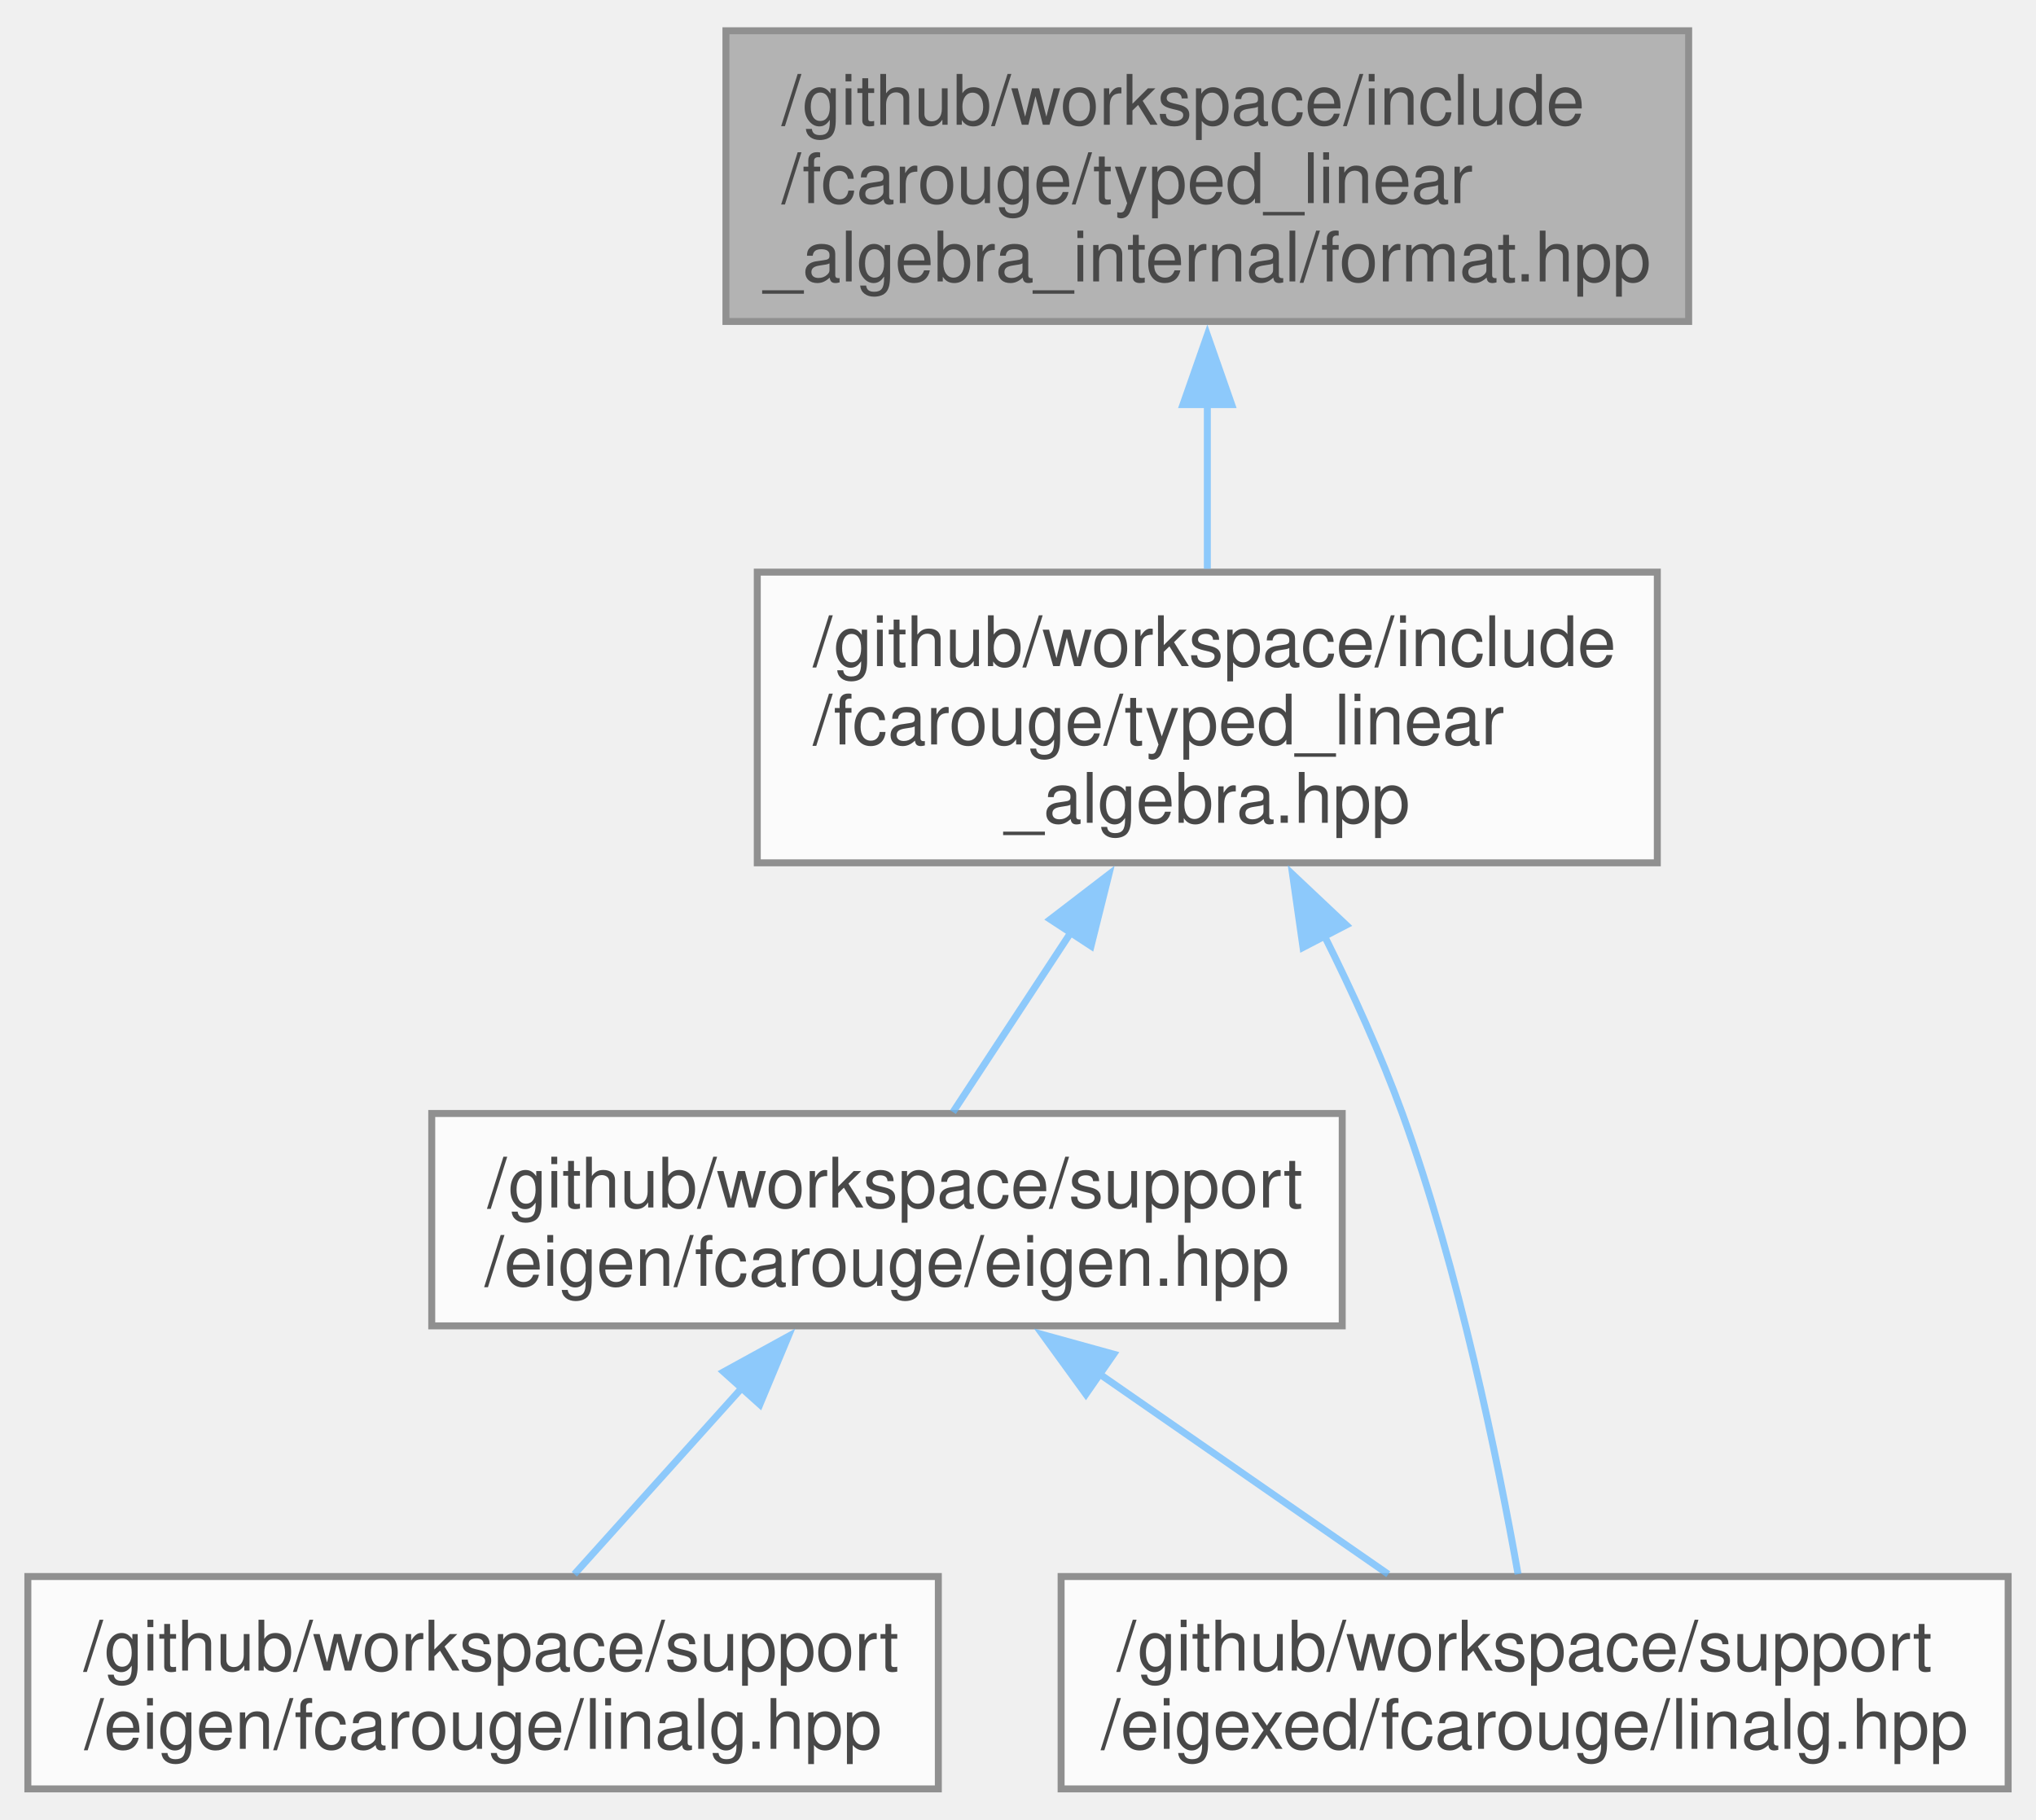
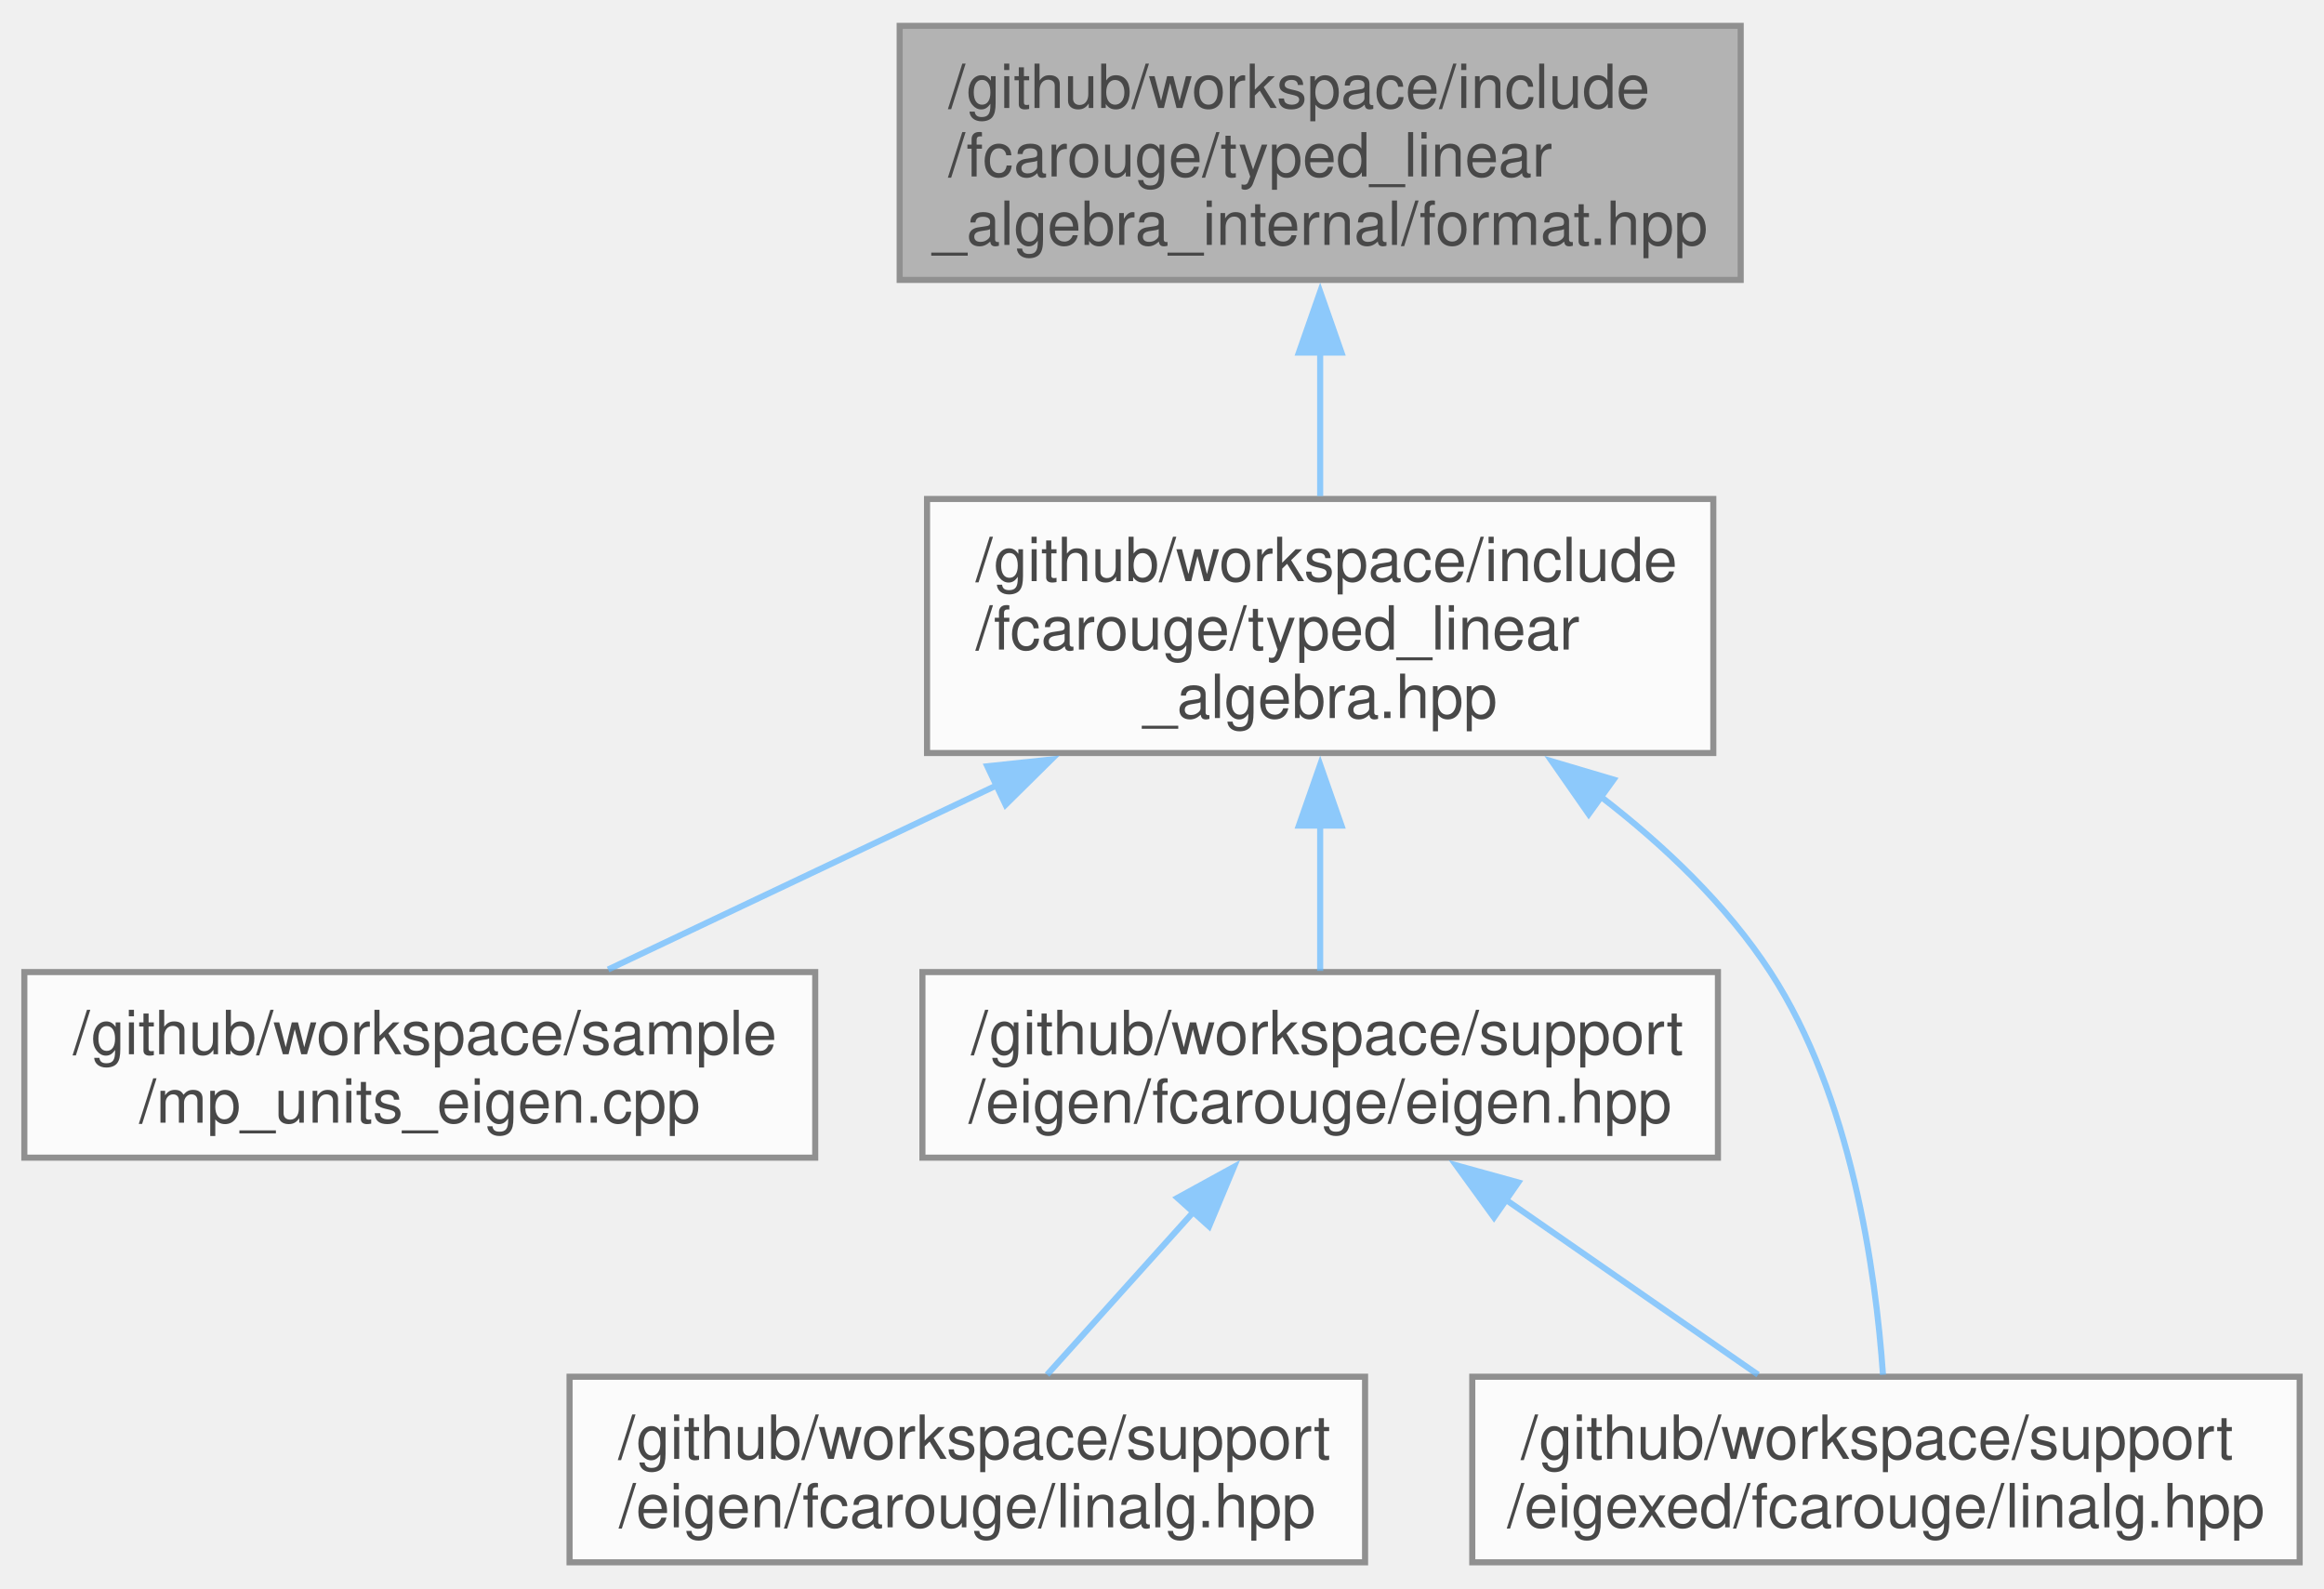
- <svg xmlns="http://www.w3.org/2000/svg" xmlns:xlink="http://www.w3.org/1999/xlink" width="292pt" height="261pt" viewBox="0.00 0.00 292.38 260.50">
+ <svg xmlns="http://www.w3.org/2000/svg" xmlns:xlink="http://www.w3.org/1999/xlink" width="382pt" height="261pt" viewBox="0.00 0.00 382.00 260.50">
  <svg id="main" version="1.1" xml:space="preserve">
    <style type="text/css">
.node, .edge {opacity: 0.7;}
.node.selected, .edge.selected {opacity: 1;}
.edge:hover path { stroke: red; }
.edge:hover polygon { stroke: red; fill: red; }
</style>
    <svg id="graph" class="graph">
      <g id="graph0" class="graph" transform="scale(1 1) rotate(0) translate(4 256.5)">
        <g id="Node000001" class="node">
          <g id="a_Node000001">
            <a xlink:title="Formatting support for the typed matrix.">
-               <polygon fill="#999999" stroke="#666666" points="238.5,-252.5 100.25,-252.5 100.25,-210.75 238.5,-210.75 238.5,-252.5" />
-               <text text-anchor="start" x="108.25" y="-239" font-family="Helvetica,sans-Serif" font-size="10.00">/github/workspace/include</text>
-               <text text-anchor="start" x="108.25" y="-227.75" font-family="Helvetica,sans-Serif" font-size="10.00">/fcarouge/typed_linear</text>
-               <text text-anchor="middle" x="169.38" y="-216.5" font-family="Helvetica,sans-Serif" font-size="10.00">_algebra_internal/format.hpp</text>
+               <polygon fill="#999999" stroke="#666666" points="282.12,-252.5 143.88,-252.5 143.88,-210.75 282.12,-210.75 282.12,-252.5" />
+               <text text-anchor="start" x="151.88" y="-239" font-family="Helvetica,sans-Serif" font-size="10.00">/github/workspace/include</text>
+               <text text-anchor="start" x="151.88" y="-227.75" font-family="Helvetica,sans-Serif" font-size="10.00">/fcarouge/typed_linear</text>
+               <text text-anchor="middle" x="213" y="-216.5" font-family="Helvetica,sans-Serif" font-size="10.00">_algebra_internal/format.hpp</text>
            </a>
          </g>
        </g>
        <g id="Node000002" class="node">
          <g id="a_Node000002">
            <a xlink:href="typed__linear__algebra_8hpp.xhtml" target="_top" xlink:title="Typed linear algebra implementation.">
-               <polygon fill="white" stroke="#666666" points="234,-174.75 104.75,-174.75 104.75,-133 234,-133 234,-174.75" />
-               <text text-anchor="start" x="112.75" y="-161.25" font-family="Helvetica,sans-Serif" font-size="10.00">/github/workspace/include</text>
-               <text text-anchor="start" x="112.75" y="-150" font-family="Helvetica,sans-Serif" font-size="10.00">/fcarouge/typed_linear</text>
-               <text text-anchor="middle" x="169.38" y="-138.75" font-family="Helvetica,sans-Serif" font-size="10.00">_algebra.hpp</text>
+               <polygon fill="white" stroke="#666666" points="277.62,-174.75 148.38,-174.75 148.38,-133 277.62,-133 277.62,-174.75" />
+               <text text-anchor="start" x="156.38" y="-161.25" font-family="Helvetica,sans-Serif" font-size="10.00">/github/workspace/include</text>
+               <text text-anchor="start" x="156.38" y="-150" font-family="Helvetica,sans-Serif" font-size="10.00">/fcarouge/typed_linear</text>
+               <text text-anchor="middle" x="213" y="-138.75" font-family="Helvetica,sans-Serif" font-size="10.00">_algebra.hpp</text>
            </a>
          </g>
        </g>
        <g id="edge1_Node000001_Node000002" class="edge">
          <g id="a_edge1_Node000001_Node000002">
            <a xlink:title=" ">
-               <path fill="none" stroke="#63b8ff" d="M169.38,-199C169.38,-190.96 169.38,-182.54 169.38,-175.23" />
-               <polygon fill="#63b8ff" stroke="#63b8ff" points="165.88,-198.81 169.38,-208.81 172.88,-198.81 165.88,-198.81" />
+               <path fill="none" stroke="#63b8ff" d="M213,-199C213,-190.96 213,-182.54 213,-175.23" />
+               <polygon fill="#63b8ff" stroke="#63b8ff" points="209.5,-198.81 213,-208.81 216.5,-198.81 209.5,-198.81" />
            </a>
          </g>
        </g>
        <g id="Node000003" class="node">
          <g id="a_Node000003">
-             <a xlink:href="eigen_8hpp.xhtml" target="_top" xlink:title="Linear algebra facade for Eigen3 third party implementation.">
-               <polygon fill="white" stroke="#666666" points="188.75,-97 58,-97 58,-66.5 188.75,-66.5 188.75,-97" />
-               <text text-anchor="start" x="66" y="-83.5" font-family="Helvetica,sans-Serif" font-size="10.00">/github/workspace/support</text>
-               <text text-anchor="middle" x="123.38" y="-72.25" font-family="Helvetica,sans-Serif" font-size="10.00">/eigen/fcarouge/eigen.hpp</text>
+             <a xlink:href="mp__units__eigen_8cpp.xhtml" target="_top" xlink:title="Unit safe linear algebra with mp-units and Eigen.">
+               <polygon fill="white" stroke="#666666" points="130,-97 0,-97 0,-66.5 130,-66.5 130,-97" />
+               <text text-anchor="start" x="8" y="-83.5" font-family="Helvetica,sans-Serif" font-size="10.00">/github/workspace/sample</text>
+               <text text-anchor="middle" x="65" y="-72.25" font-family="Helvetica,sans-Serif" font-size="10.00">/mp_units_eigen.cpp</text>
            </a>
          </g>
        </g>
        <g id="edge2_Node000002_Node000003" class="edge">
          <g id="a_edge2_Node000002_Node000003">
            <a xlink:title=" ">
-               <path fill="none" stroke="#63b8ff" d="M149.88,-123.15C143.98,-114.17 137.78,-104.71 132.85,-97.2" />
-               <polygon fill="#63b8ff" stroke="#63b8ff" points="146.83,-124.88 155.24,-131.33 152.68,-121.05 146.83,-124.88" />
+               <path fill="none" stroke="#63b8ff" d="M159.9,-127.72C138.46,-117.56 114.46,-106.18 95.96,-97.42" />
+               <polygon fill="#63b8ff" stroke="#63b8ff" points="158.29,-130.82 168.82,-131.94 161.29,-124.5 158.29,-130.82" />
+             </a>
+           </g>
+         </g>
+         <g id="Node000004" class="node">
+           <g id="a_Node000004">
+             <a xlink:href="eigen_8hpp.xhtml" target="_top" xlink:title="Linear algebra facade for Eigen3 third party implementation.">
+               <polygon fill="white" stroke="#666666" points="278.38,-97 147.62,-97 147.62,-66.5 278.38,-66.5 278.38,-97" />
+               <text text-anchor="start" x="155.62" y="-83.5" font-family="Helvetica,sans-Serif" font-size="10.00">/github/workspace/support</text>
+               <text text-anchor="middle" x="213" y="-72.25" font-family="Helvetica,sans-Serif" font-size="10.00">/eigen/fcarouge/eigen.hpp</text>
+             </a>
+           </g>
+         </g>
+         <g id="edge3_Node000002_Node000004" class="edge">
+           <g id="a_edge3_Node000002_Node000004">
+             <a xlink:title=" ">
+               <path fill="none" stroke="#63b8ff" d="M213,-121.13C213,-112.77 213,-104.15 213,-97.2" />
+               <polygon fill="#63b8ff" stroke="#63b8ff" points="209.5,-121.08 213,-131.08 216.5,-121.08 209.5,-121.08" />
+             </a>
+           </g>
+         </g>
+         <g id="Node000006" class="node">
+           <g id="a_Node000006">
+             <a xlink:href="eigexed_2fcarouge_2linalg_8hpp.xhtml" target="_top" xlink:title="Scalar type linear algebra with Eigen implementation.">
+               <polygon fill="white" stroke="#666666" points="374,-30.5 238,-30.5 238,0 374,0 374,-30.5" />
+               <text text-anchor="start" x="246" y="-17" font-family="Helvetica,sans-Serif" font-size="10.00">/github/workspace/support</text>
+               <text text-anchor="middle" x="306" y="-5.75" font-family="Helvetica,sans-Serif" font-size="10.00">/eigexed/fcarouge/linalg.hpp</text>
+             </a>
+           </g>
+         </g>
+         <g id="edge6_Node000002_Node000006" class="edge">
+           <g id="a_edge6_Node000002_Node000006">
+             <a xlink:title=" ">
+               <path fill="none" stroke="#63b8ff" d="M259.1,-125.85C269.61,-117.76 279.79,-108.06 287,-97 300.29,-76.61 304.31,-47.95 305.51,-30.82" />
+               <polygon fill="#63b8ff" stroke="#63b8ff" points="257.14,-122.95 251.08,-131.64 261.23,-128.63 257.14,-122.95" />
            </a>
          </g>
        </g>
        <g id="Node000005" class="node">
          <g id="a_Node000005">
-             <a xlink:href="eigexed_2fcarouge_2linalg_8hpp.xhtml" target="_top" xlink:title="Scalar type linear algebra with Eigen implementation.">
-               <polygon fill="white" stroke="#666666" points="284.38,-30.5 148.38,-30.5 148.38,0 284.38,0 284.38,-30.5" />
-               <text text-anchor="start" x="156.38" y="-17" font-family="Helvetica,sans-Serif" font-size="10.00">/github/workspace/support</text>
-               <text text-anchor="middle" x="216.38" y="-5.75" font-family="Helvetica,sans-Serif" font-size="10.00">/eigexed/fcarouge/linalg.hpp</text>
+             <a xlink:href="eigen_2fcarouge_2linalg_8hpp.xhtml" target="_top" xlink:title=" ">
+               <polygon fill="white" stroke="#666666" points="220.38,-30.5 89.62,-30.5 89.62,0 220.38,0 220.38,-30.5" />
+               <text text-anchor="start" x="97.62" y="-17" font-family="Helvetica,sans-Serif" font-size="10.00">/github/workspace/support</text>
+               <text text-anchor="middle" x="155" y="-5.75" font-family="Helvetica,sans-Serif" font-size="10.00">/eigen/fcarouge/linalg.hpp</text>
            </a>
          </g>
        </g>
-         <g id="edge5_Node000002_Node000005" class="edge">
-           <g id="a_edge5_Node000002_Node000005">
+         <g id="edge4_Node000004_Node000005" class="edge">
+           <g id="a_edge4_Node000004_Node000005">
            <a xlink:title=" ">
-               <path fill="none" stroke="#63b8ff" d="M186.18,-122.54C190.24,-114.41 194.29,-105.51 197.38,-97 205.52,-74.52 211.09,-47.24 214,-30.84" />
-               <polygon fill="#63b8ff" stroke="#63b8ff" points="183.12,-120.85 181.62,-131.34 189.33,-124.07 183.12,-120.85" />
+               <path fill="none" stroke="#63b8ff" d="M192.21,-57.63C184.17,-48.69 175.22,-38.74 168.11,-30.83" />
+               <polygon fill="#63b8ff" stroke="#63b8ff" points="189.54,-59.89 198.83,-64.99 194.74,-55.21 189.54,-59.89" />
            </a>
          </g>
        </g>
-         <g id="Node000004" class="node">
-           <g id="a_Node000004">
-             <a xlink:href="eigen_2fcarouge_2linalg_8hpp.xhtml" target="_top" xlink:title=" ">
-               <polygon fill="white" stroke="#666666" points="130.75,-30.5 0,-30.5 0,0 130.75,0 130.75,-30.5" />
-               <text text-anchor="start" x="8" y="-17" font-family="Helvetica,sans-Serif" font-size="10.00">/github/workspace/support</text>
-               <text text-anchor="middle" x="65.38" y="-5.75" font-family="Helvetica,sans-Serif" font-size="10.00">/eigen/fcarouge/linalg.hpp</text>
-             </a>
-           </g>
-         </g>
-         <g id="edge3_Node000003_Node000004" class="edge">
-           <g id="a_edge3_Node000003_Node000004">
+         <g id="edge5_Node000004_Node000006" class="edge">
+           <g id="a_edge5_Node000004_Node000006">
            <a xlink:title=" ">
-               <path fill="none" stroke="#63b8ff" d="M102.58,-57.63C94.55,-48.69 85.59,-38.74 78.48,-30.83" />
-               <polygon fill="#63b8ff" stroke="#63b8ff" points="99.91,-59.89 109.2,-64.99 105.12,-55.21 99.91,-59.89" />
-             </a>
-           </g>
-         </g>
-         <g id="edge4_Node000003_Node000005" class="edge">
-           <g id="a_edge4_Node000003_Node000005">
-             <a xlink:title=" ">
-               <path fill="none" stroke="#63b8ff" d="M153.92,-59.57C167.49,-50.16 183.12,-39.31 195.36,-30.83" />
-               <polygon fill="#63b8ff" stroke="#63b8ff" points="151.94,-56.68 145.72,-65.25 155.93,-62.43 151.94,-56.68" />
+               <path fill="none" stroke="#63b8ff" d="M243.54,-59.57C257.11,-50.16 272.75,-39.31 284.98,-30.83" />
+               <polygon fill="#63b8ff" stroke="#63b8ff" points="241.57,-56.68 235.35,-65.25 245.56,-62.43 241.57,-56.68" />
            </a>
          </g>
        </g>
      </g>
    </svg>
  </svg>
  <style type="text/css">

[data-mouse-over-selected='false'] { opacity: 0.7; }
[data-mouse-over-selected='true']  { opacity: 1.0; }

</style>
</svg>
